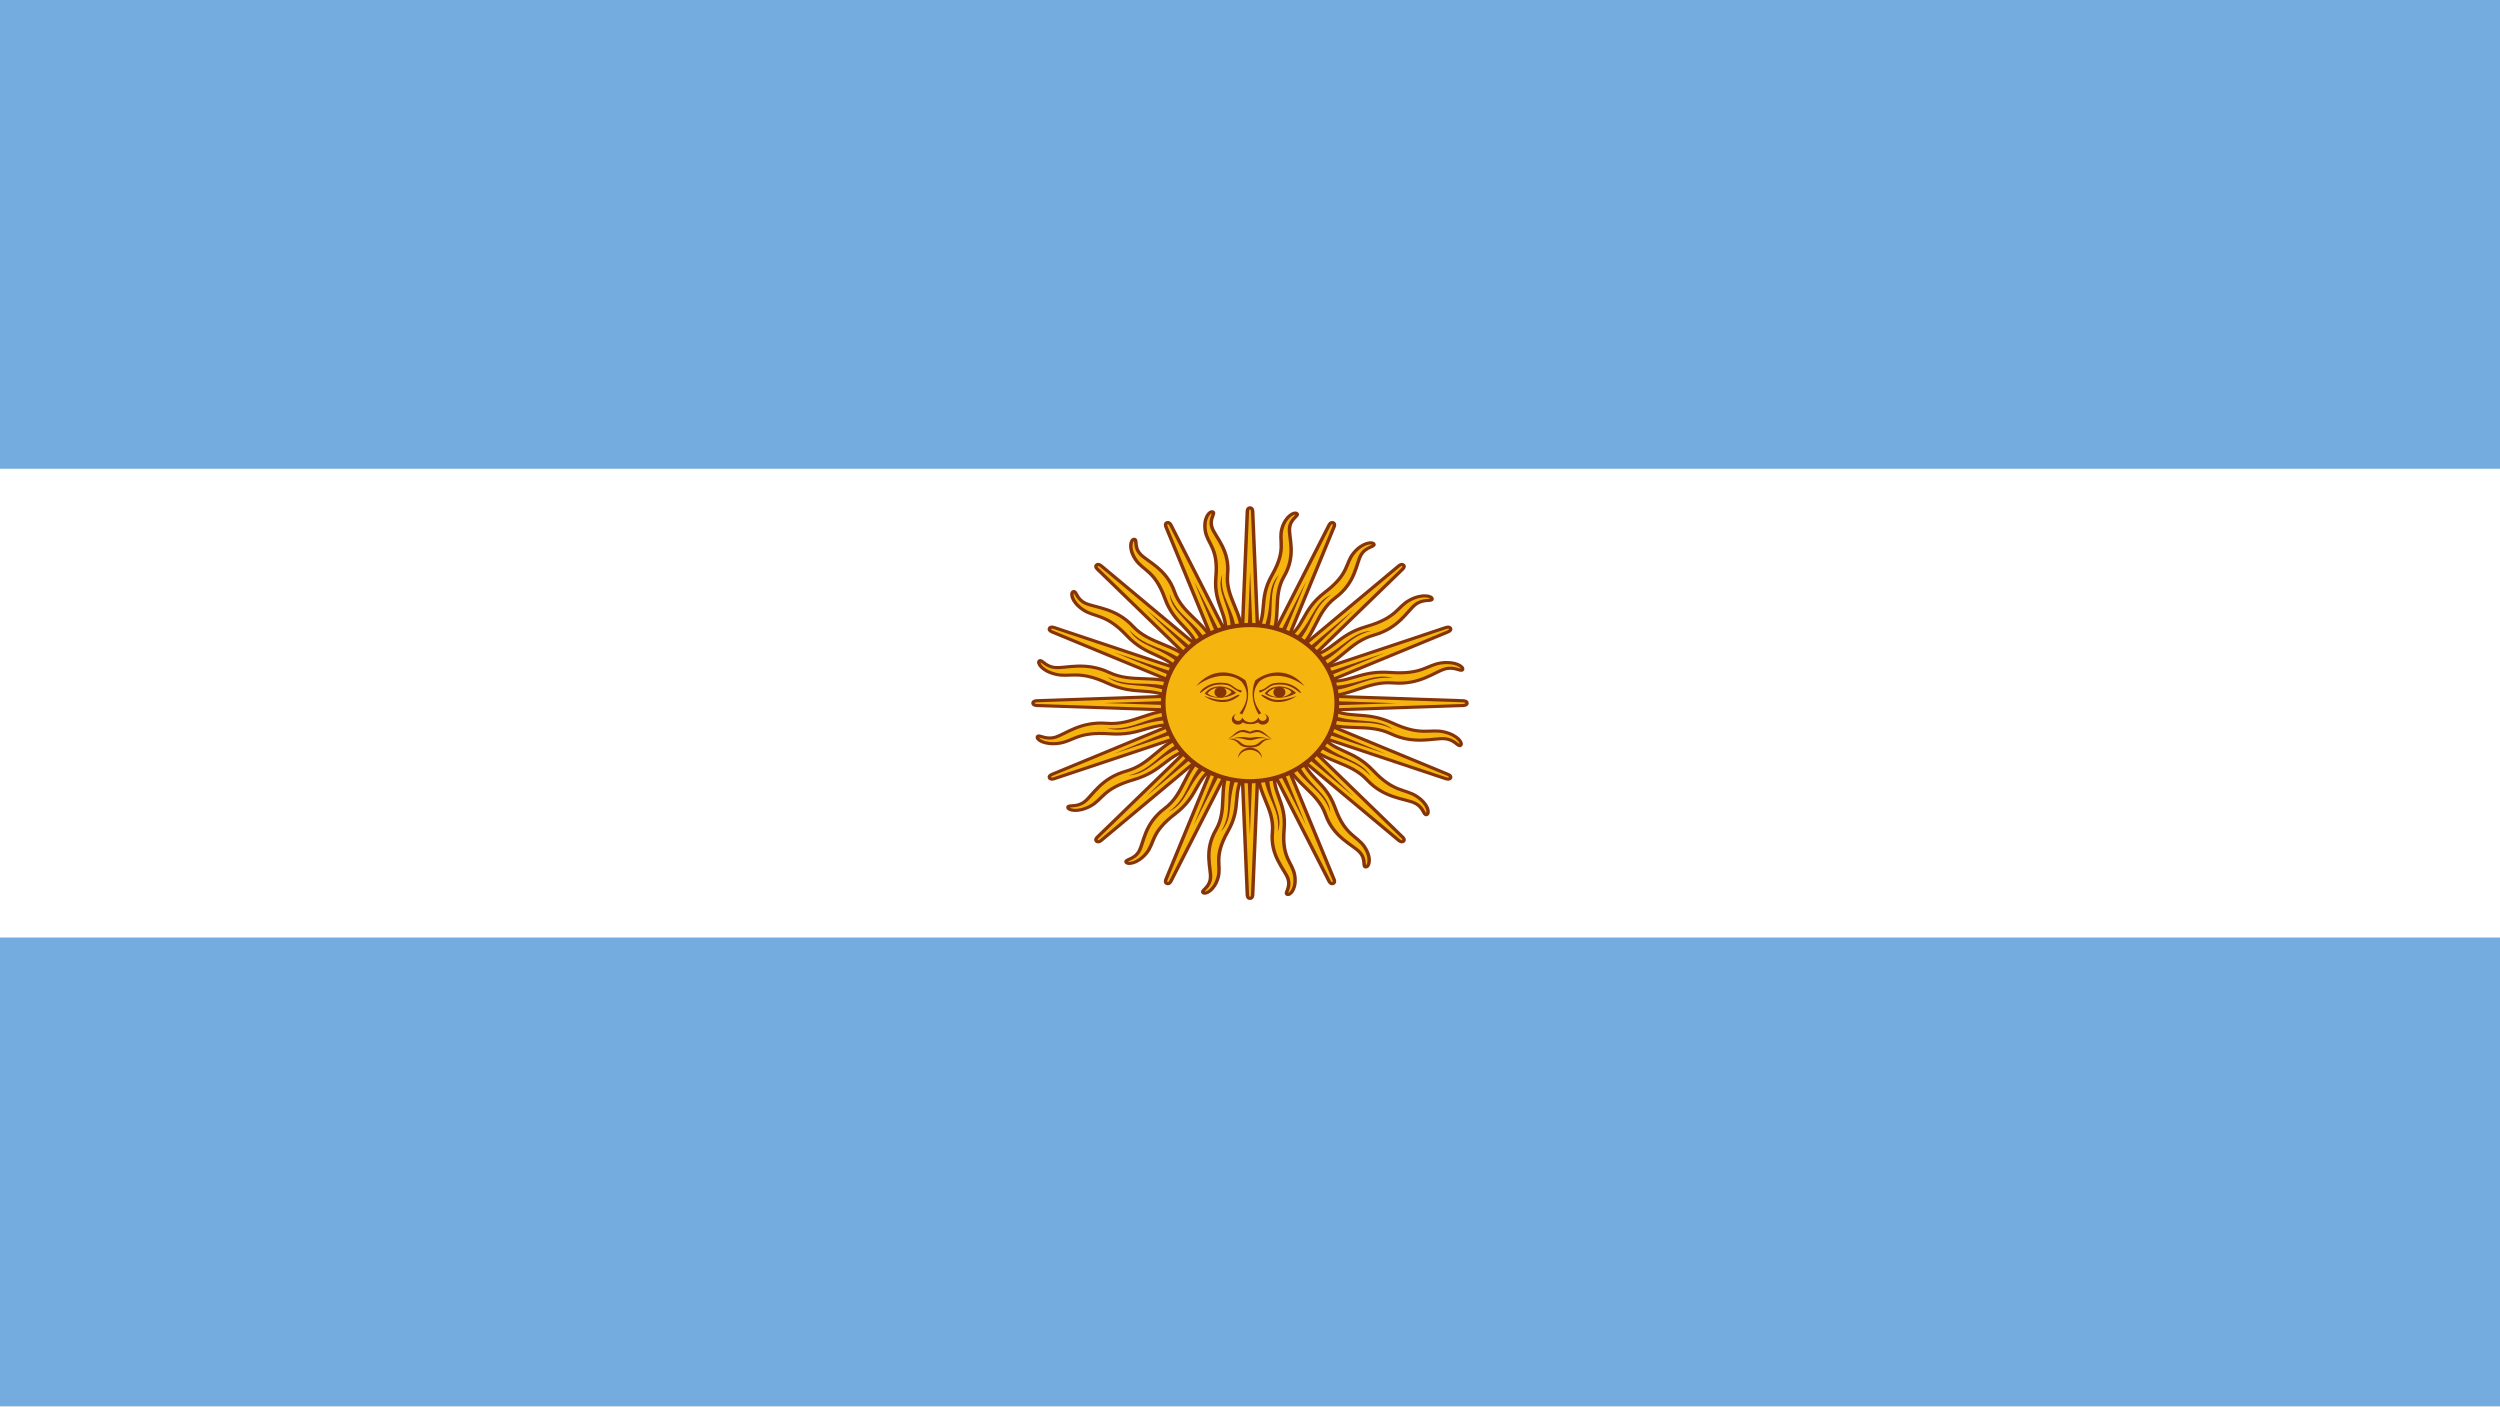
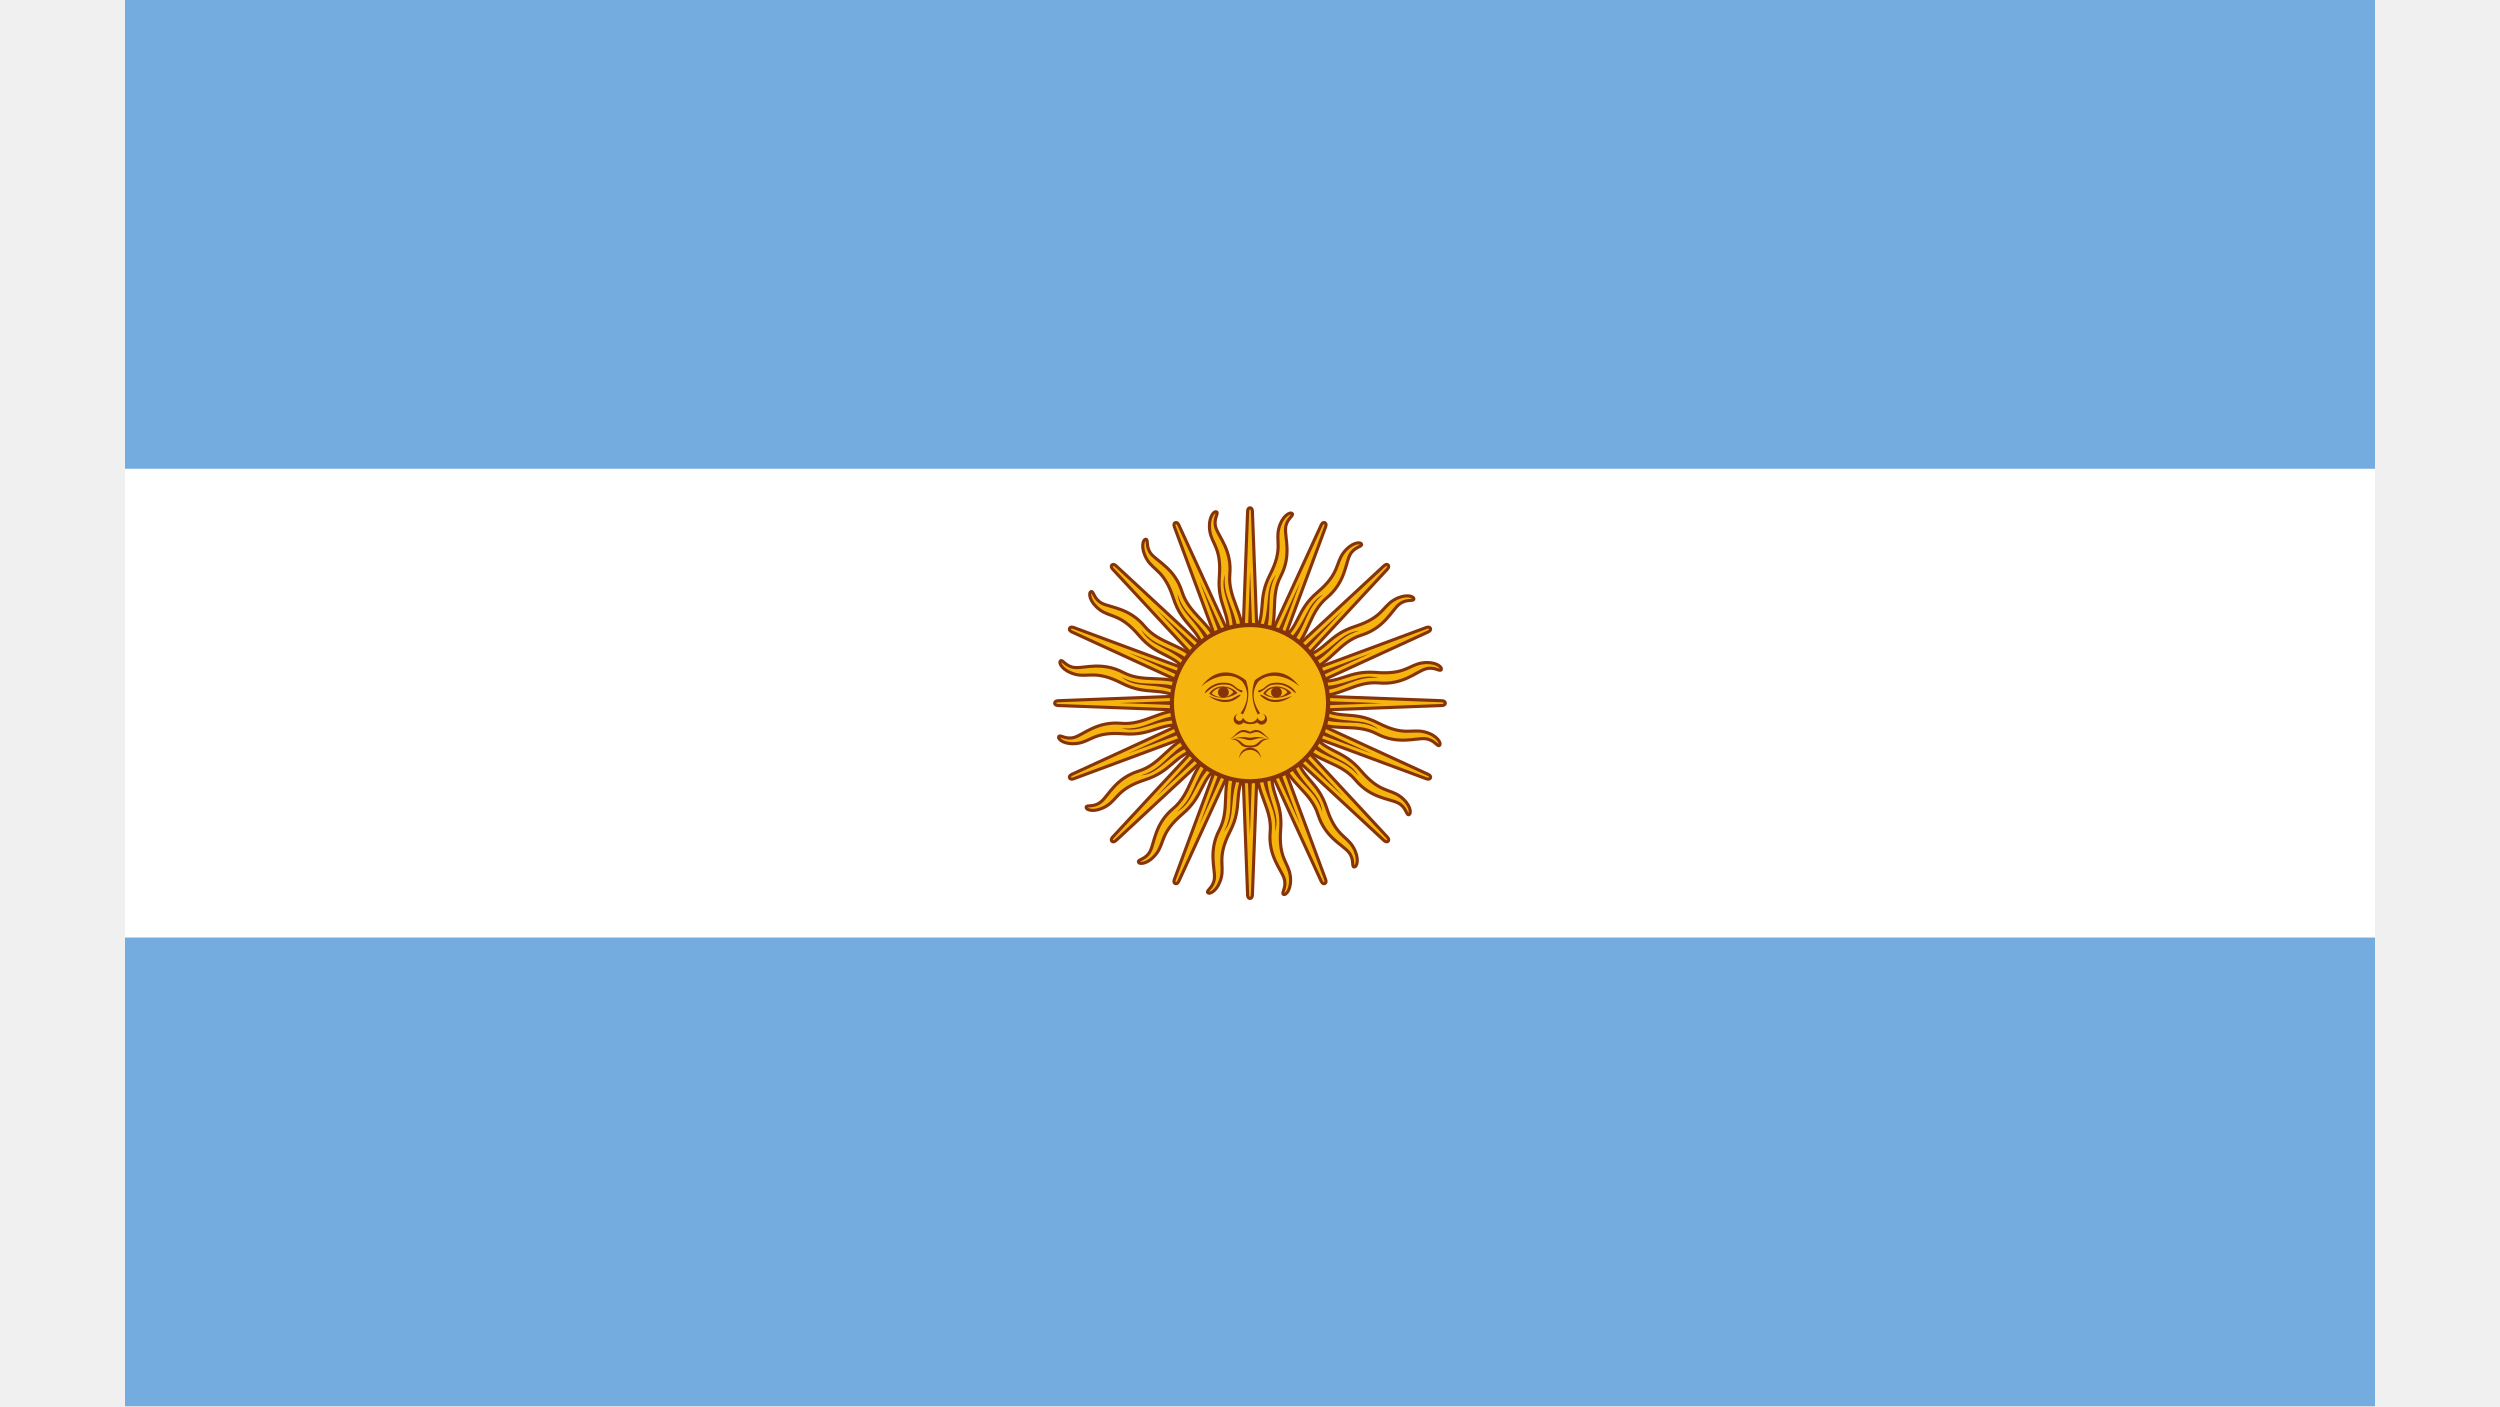
- <svg xmlns="http://www.w3.org/2000/svg" xmlns:xlink="http://www.w3.org/1999/xlink" viewBox="0 0 1200 675" preserveAspectRatio="xMidYMid slice" width="100%" height="100%">
-   <g transform="scale(1.5, 1.35)">
-     <path fill="#74acdf" d="M0 0h800v500H0z" />
-     <path fill="#fff" d="M0 166.67h800v166.67H0z" />
-     <g id="c">
-       <path id="a" stroke-width="1.112" stroke="#85340a" fill="#f6b40e" d="M396.84 251.31l28.454 61.992s.49 1.185 1.28.859c.79-.327.299-1.512.299-1.512l-23.715-63.956m-.68 24.12c-.347 9.428 5.452 14.613 4.694 23.032-.757 8.42 3.867 13.18 4.94 16.454 1.073 3.274-1.16 5.232-.198 5.698.963.466 3.07-2.12 2.383-6.775-.687-4.655-4.22-6.037-3.39-16.32.83-10.283-4.206-12.678-2.98-22.058" />
-       <use xlink:href="#a" transform="rotate(22.5 400 250)" />
-       <use xlink:href="#a" transform="rotate(45 400 250)" />
-       <use xlink:href="#a" transform="rotate(67.5 400 250)" />
-       <path id="b" fill="#85340a" d="M404.31 274.41c.453 9.054 5.587 13.063 4.579 21.314 2.213-6.525-3.124-11.583-2.82-21.22m-7.649-23.757l19.487 42.577-16.329-43.887" />
-       <use xlink:href="#b" transform="rotate(22.5 400 250)" />
-       <use xlink:href="#b" transform="rotate(45 400 250)" />
-       <use xlink:href="#b" transform="rotate(67.5 400 250)" />
-     </g>
-     <use xlink:href="#c" transform="rotate(90 400 250)" />
-     <use xlink:href="#c" transform="rotate(180 400 250)" />
-     <use xlink:href="#c" transform="rotate(270 400 250)" />
-     <circle r="27.778" stroke="#85340a" cy="250" cx="400" stroke-width="1.5" fill="#f6b40e" />
-     <path id="h" fill="#843511" d="M409.47 244.06c-1.897 0-3.713.822-4.781 2.531 2.136 1.923 6.856 2.132 10.062-.219a7.333 7.333 0 00-5.281-2.312zm-.031.438c1.846-.034 3.571.814 3.812 1.656-2.136 2.35-5.55 2.146-7.687.437.935-1.495 2.439-2.067 3.875-2.094z" />
-     <use xlink:href="#d" transform="matrix(-1 0 0 1 800.25 0)" />
-     <use xlink:href="#e" transform="matrix(-1 0 0 1 800.25 0)" />
-     <use xlink:href="#f" transform="translate(18.862)" />
-     <use xlink:href="#g" transform="matrix(-1 0 0 1 800.25 0)" />
-     <path d="M395.75 253.84c-.913.167-1.563.977-1.563 1.906 0 1.062.878 1.906 1.938 1.906a1.89 1.89 0 001.563-.812c.739.556 1.764.615 2.312.625.084.002.193 0 .25 0 .548-.01 1.573-.069 2.313-.625.36.516.935.812 1.562.812 1.06 0 1.938-.844 1.938-1.906 0-.929-.65-1.74-1.563-1.906.513.18.844.676.844 1.219a1.28 1.28 0 01-1.281 1.281c-.68 0-1.242-.54-1.282-1.219-.208.417-1.034 1.655-2.656 1.719-1.622-.064-2.447-1.302-2.656-1.719-.04.679-.6 1.219-1.281 1.219a1.28 1.28 0 01-1.281-1.281c0-.542.33-1.038.843-1.219zm2.09 5.69c-2.138 0-2.983 1.937-4.906 3.219 1.068-.427 1.91-1.27 3.406-2.125 1.496-.855 2.772.187 3.625.187h.031c.853 0 2.13-1.041 3.625-.187 1.497.856 2.369 1.698 3.438 2.125-1.924-1.282-2.8-3.219-4.938-3.219-.426 0-1.271.23-2.125.656h-.031c-.853-.426-1.698-.656-2.125-.656z" fill="#85340a" />
-     <path d="M397.12 262.06c-.844.037-1.96.207-3.563.688 3.848-.855 4.697.437 6.407.437h.03c1.71 0 2.56-1.292 6.407-.438-4.274-1.282-5.124-.437-6.406-.437h-.031c-.802 0-1.437-.312-2.844-.25z" fill="#85340a" />
-     <path d="M393.75 262.72c-.248.003-.519.005-.813.031 4.488.428 2.331 3 7.032 3h.03c4.702 0 2.575-2.572 7.063-3-4.7-.426-3.214 2.344-7.062 2.344h-.031c-3.608 0-2.496-2.421-6.22-2.375zm10.1 6.94a3.848 3.848 0 00-3.846-3.846 3.848 3.848 0 00-3.847 3.846 3.955 3.955 0 013.847-3.04 3.952 3.952 0 013.846 3.04z" fill="#85340a" />
-     <path id="e" fill="#85340a" d="M382.73 244.02c4.915-4.273 11.11-4.915 14.53-1.709.837 1.121 1.373 2.32 1.593 3.57.43 2.433-.33 5.062-2.236 7.756.215-.001.643.212.856.427 1.697-3.244 2.297-6.577 1.74-9.746a13.815 13.815 0 00-.67-2.436c-4.7-3.845-11.11-4.272-15.81 2.138z" />
-     <path id="d" fill="#85340a" d="M390.42 242.74c2.777 0 3.419.642 4.7 1.71 1.284 1.068 1.924.854 2.137 1.068.213.215 0 .854-.426.64s-1.284-.64-2.564-1.708c-1.283-1.07-2.563-1.069-3.846-1.069-3.846 0-5.983 3.205-6.41 2.991-.426-.214 2.137-3.632 6.41-3.632z" />
-     <use xlink:href="#h" transform="translate(-19.181)" />
-     <circle id="f" cy="246.15" cx="390.54" r="1.923" fill="#85340a" />
-     <path id="g" fill="#85340a" d="M385.29 247.44c3.633 2.778 7.265 2.564 9.402 1.282 2.136-1.282 2.136-1.709 1.71-1.709-.427 0-.853.427-2.564 1.281-1.71.856-4.273.856-8.546-.854z" />
+ <svg xmlns="http://www.w3.org/2000/svg" xmlns:xlink="http://www.w3.org/1999/xlink" viewBox="0 0 800 500" width="1200" height="675">
+   <path fill="#74acdf" d="M0 0h800v500H0z" />
+   <path fill="#fff" d="M0 166.67h800v166.67H0z" />
+   <g id="c">
+     <path id="a" stroke-width="1.112" stroke="#85340a" fill="#f6b40e" d="M396.84 251.31l28.454 61.992s.49 1.185 1.28.859c.79-.327.299-1.512.299-1.512l-23.715-63.956m-.68 24.12c-.347 9.428 5.452 14.613 4.694 23.032-.757 8.42 3.867 13.18 4.94 16.454 1.073 3.274-1.16 5.232-.198 5.698.963.466 3.07-2.12 2.383-6.775-.687-4.655-4.22-6.037-3.39-16.32.83-10.283-4.206-12.678-2.98-22.058" />
+     <use xlink:href="#a" transform="rotate(22.5 400 250)" />
+     <use xlink:href="#a" transform="rotate(45 400 250)" />
+     <use xlink:href="#a" transform="rotate(67.5 400 250)" />
+     <path id="b" fill="#85340a" d="M404.31 274.41c.453 9.054 5.587 13.063 4.579 21.314 2.213-6.525-3.124-11.583-2.82-21.22m-7.649-23.757l19.487 42.577-16.329-43.887" />
+     <use xlink:href="#b" transform="rotate(22.5 400 250)" />
+     <use xlink:href="#b" transform="rotate(45 400 250)" />
+     <use xlink:href="#b" transform="rotate(67.5 400 250)" />
  </g>
+   <use xlink:href="#c" transform="rotate(90 400 250)" />
+   <use xlink:href="#c" transform="rotate(180 400 250)" />
+   <use xlink:href="#c" transform="rotate(270 400 250)" />
+   <circle r="27.778" stroke="#85340a" cy="250" cx="400" stroke-width="1.5" fill="#f6b40e" />
+   <path id="h" fill="#843511" d="M409.47 244.06c-1.897 0-3.713.822-4.781 2.531 2.136 1.923 6.856 2.132 10.062-.219a7.333 7.333 0 00-5.281-2.312zm-.031.438c1.846-.034 3.571.814 3.812 1.656-2.136 2.35-5.55 2.146-7.687.437.935-1.495 2.439-2.067 3.875-2.094z" />
+   <use xlink:href="#d" transform="matrix(-1 0 0 1 800.25 0)" />
+   <use xlink:href="#e" transform="matrix(-1 0 0 1 800.25 0)" />
+   <use xlink:href="#f" transform="translate(18.862)" />
+   <use xlink:href="#g" transform="matrix(-1 0 0 1 800.25 0)" />
+   <path d="M395.75 253.84c-.913.167-1.563.977-1.563 1.906 0 1.062.878 1.906 1.938 1.906a1.89 1.89 0 001.563-.812c.739.556 1.764.615 2.312.625.084.002.193 0 .25 0 .548-.01 1.573-.069 2.313-.625.36.516.935.812 1.562.812 1.06 0 1.938-.844 1.938-1.906 0-.929-.65-1.74-1.563-1.906.513.18.844.676.844 1.219a1.28 1.28 0 01-1.281 1.281c-.68 0-1.242-.54-1.282-1.219-.208.417-1.034 1.655-2.656 1.719-1.622-.064-2.447-1.302-2.656-1.719-.04.679-.6 1.219-1.281 1.219a1.28 1.28 0 01-1.281-1.281c0-.542.33-1.038.843-1.219zm2.09 5.69c-2.138 0-2.983 1.937-4.906 3.219 1.068-.427 1.91-1.27 3.406-2.125 1.496-.855 2.772.187 3.625.187h.031c.853 0 2.13-1.041 3.625-.187 1.497.856 2.369 1.698 3.438 2.125-1.924-1.282-2.8-3.219-4.938-3.219-.426 0-1.271.23-2.125.656h-.031c-.853-.426-1.698-.656-2.125-.656z" fill="#85340a" />
+   <path d="M397.12 262.06c-.844.037-1.96.207-3.563.688 3.848-.855 4.697.437 6.407.437h.03c1.71 0 2.56-1.292 6.407-.438-4.274-1.282-5.124-.437-6.406-.437h-.031c-.802 0-1.437-.312-2.844-.25z" fill="#85340a" />
+   <path d="M393.75 262.72c-.248.003-.519.005-.813.031 4.488.428 2.331 3 7.032 3h.03c4.702 0 2.575-2.572 7.063-3-4.7-.426-3.214 2.344-7.062 2.344h-.031c-3.608 0-2.496-2.421-6.22-2.375zm10.1 6.94a3.848 3.848 0 00-3.846-3.846 3.848 3.848 0 00-3.847 3.846 3.955 3.955 0 013.847-3.04 3.952 3.952 0 013.846 3.04z" fill="#85340a" />
+   <path id="e" fill="#85340a" d="M382.73 244.02c4.915-4.273 11.11-4.915 14.53-1.709.837 1.121 1.373 2.32 1.593 3.57.43 2.433-.33 5.062-2.236 7.756.215-.001.643.212.856.427 1.697-3.244 2.297-6.577 1.74-9.746a13.815 13.815 0 00-.67-2.436c-4.7-3.845-11.11-4.272-15.81 2.138z" />
+   <path id="d" fill="#85340a" d="M390.42 242.74c2.777 0 3.419.642 4.7 1.71 1.284 1.068 1.924.854 2.137 1.068.213.215 0 .854-.426.64s-1.284-.64-2.564-1.708c-1.283-1.07-2.563-1.069-3.846-1.069-3.846 0-5.983 3.205-6.41 2.991-.426-.214 2.137-3.632 6.41-3.632z" />
+   <use xlink:href="#h" transform="translate(-19.181)" />
+   <circle id="f" cy="246.15" cx="390.54" r="1.923" fill="#85340a" />
+   <path id="g" fill="#85340a" d="M385.29 247.44c3.633 2.778 7.265 2.564 9.402 1.282 2.136-1.282 2.136-1.709 1.71-1.709-.427 0-.853.427-2.564 1.281-1.71.856-4.273.856-8.546-.854z" />
</svg>
